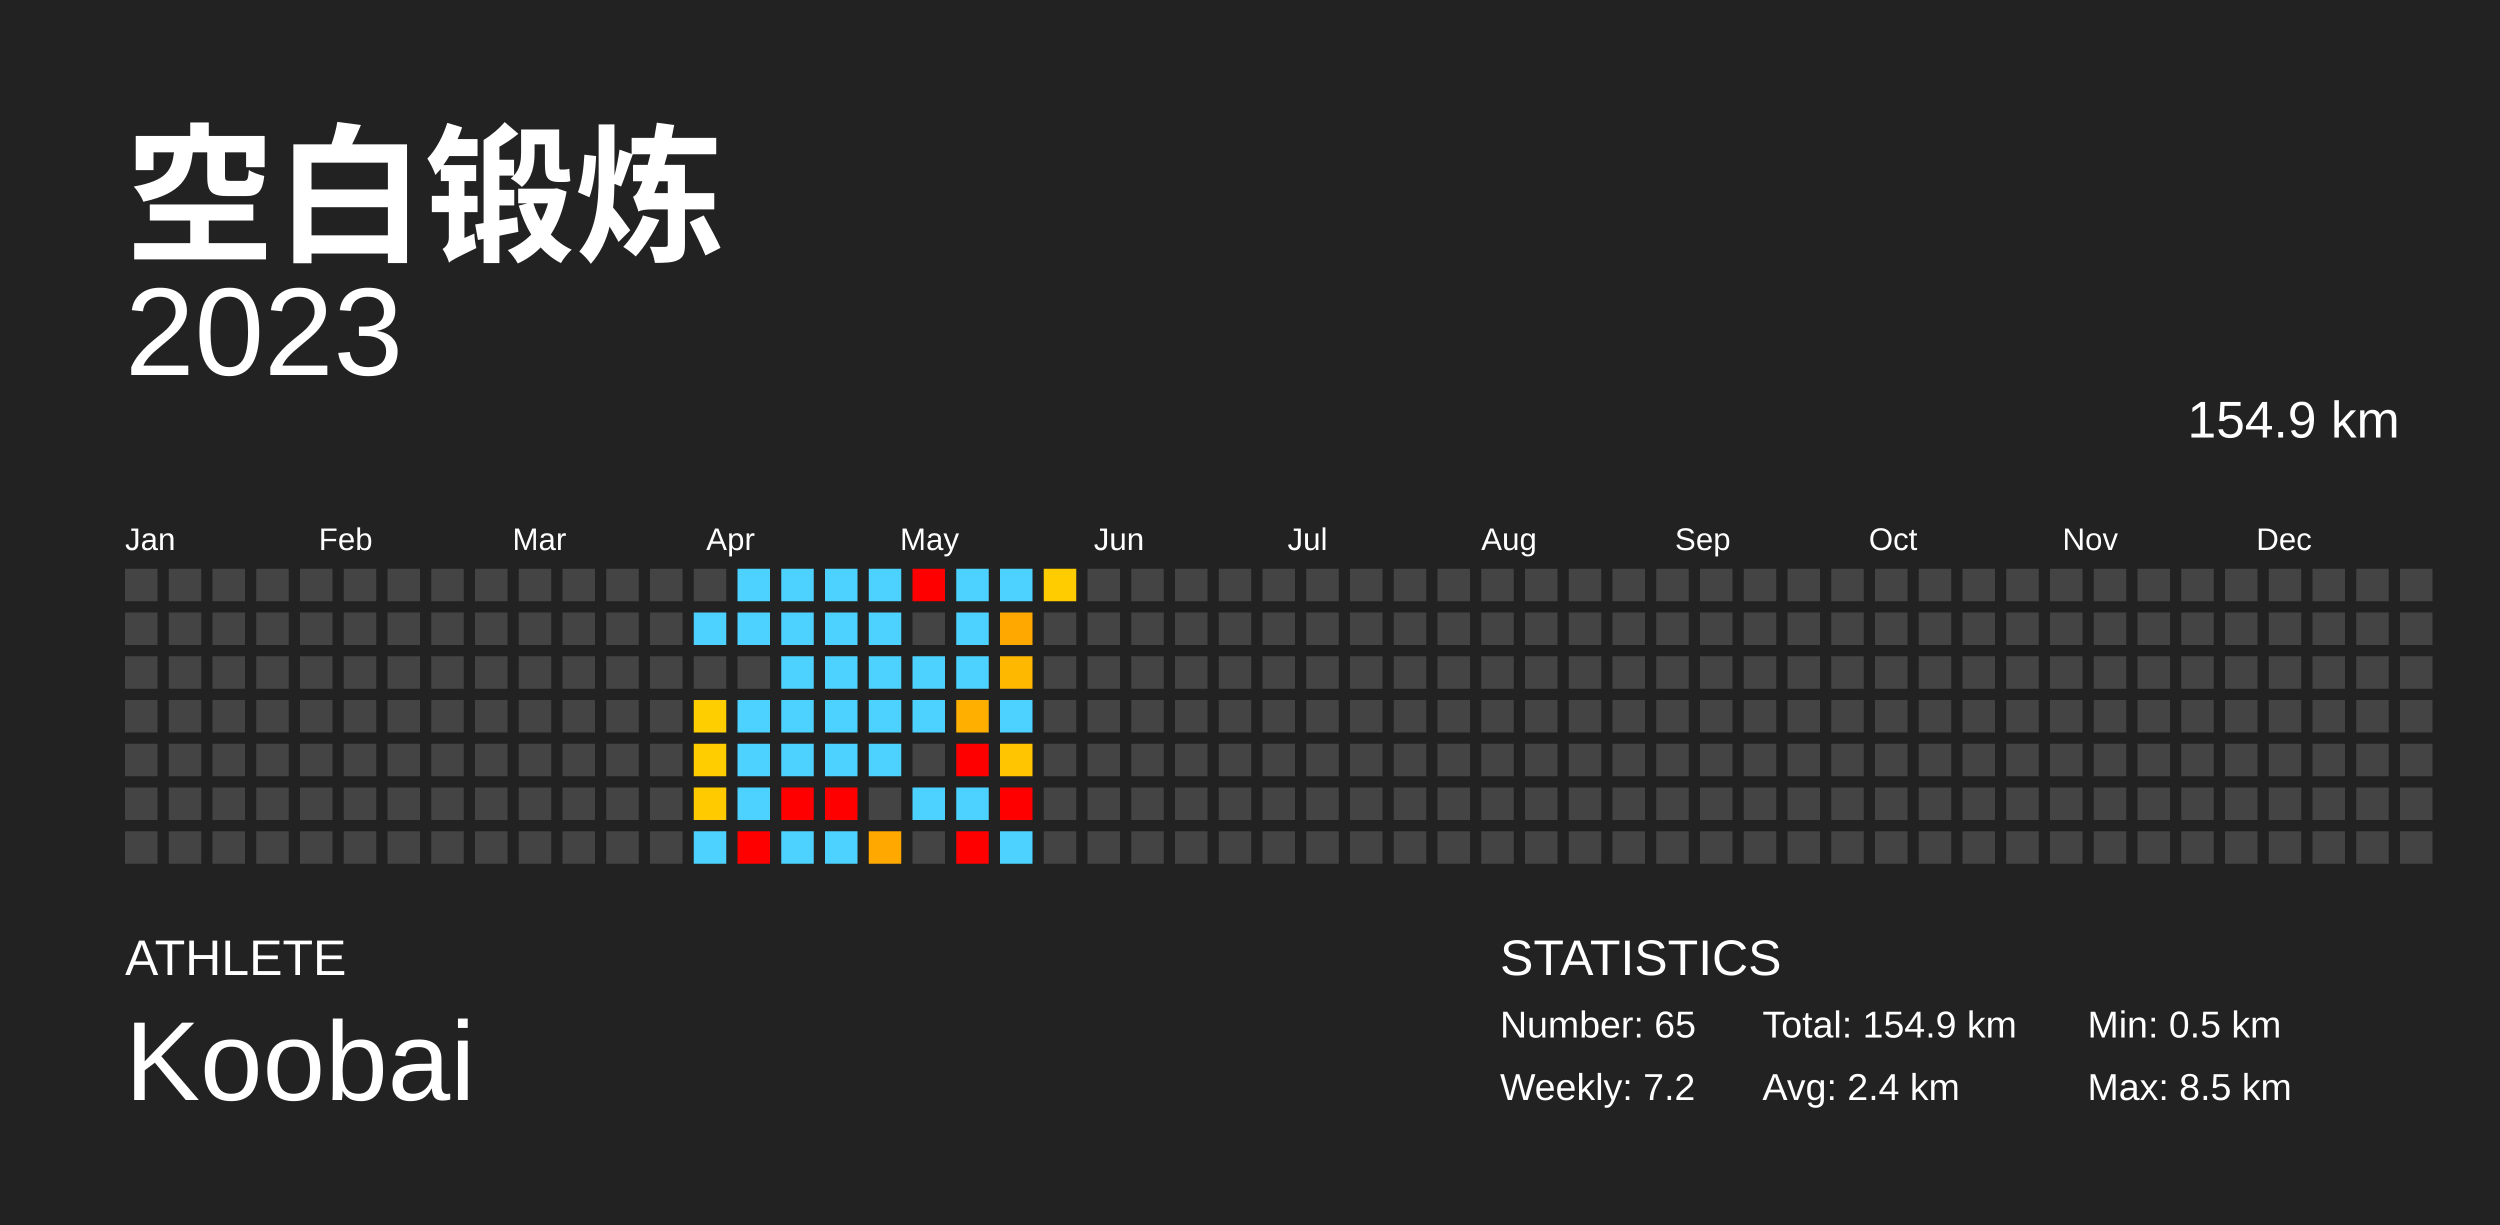
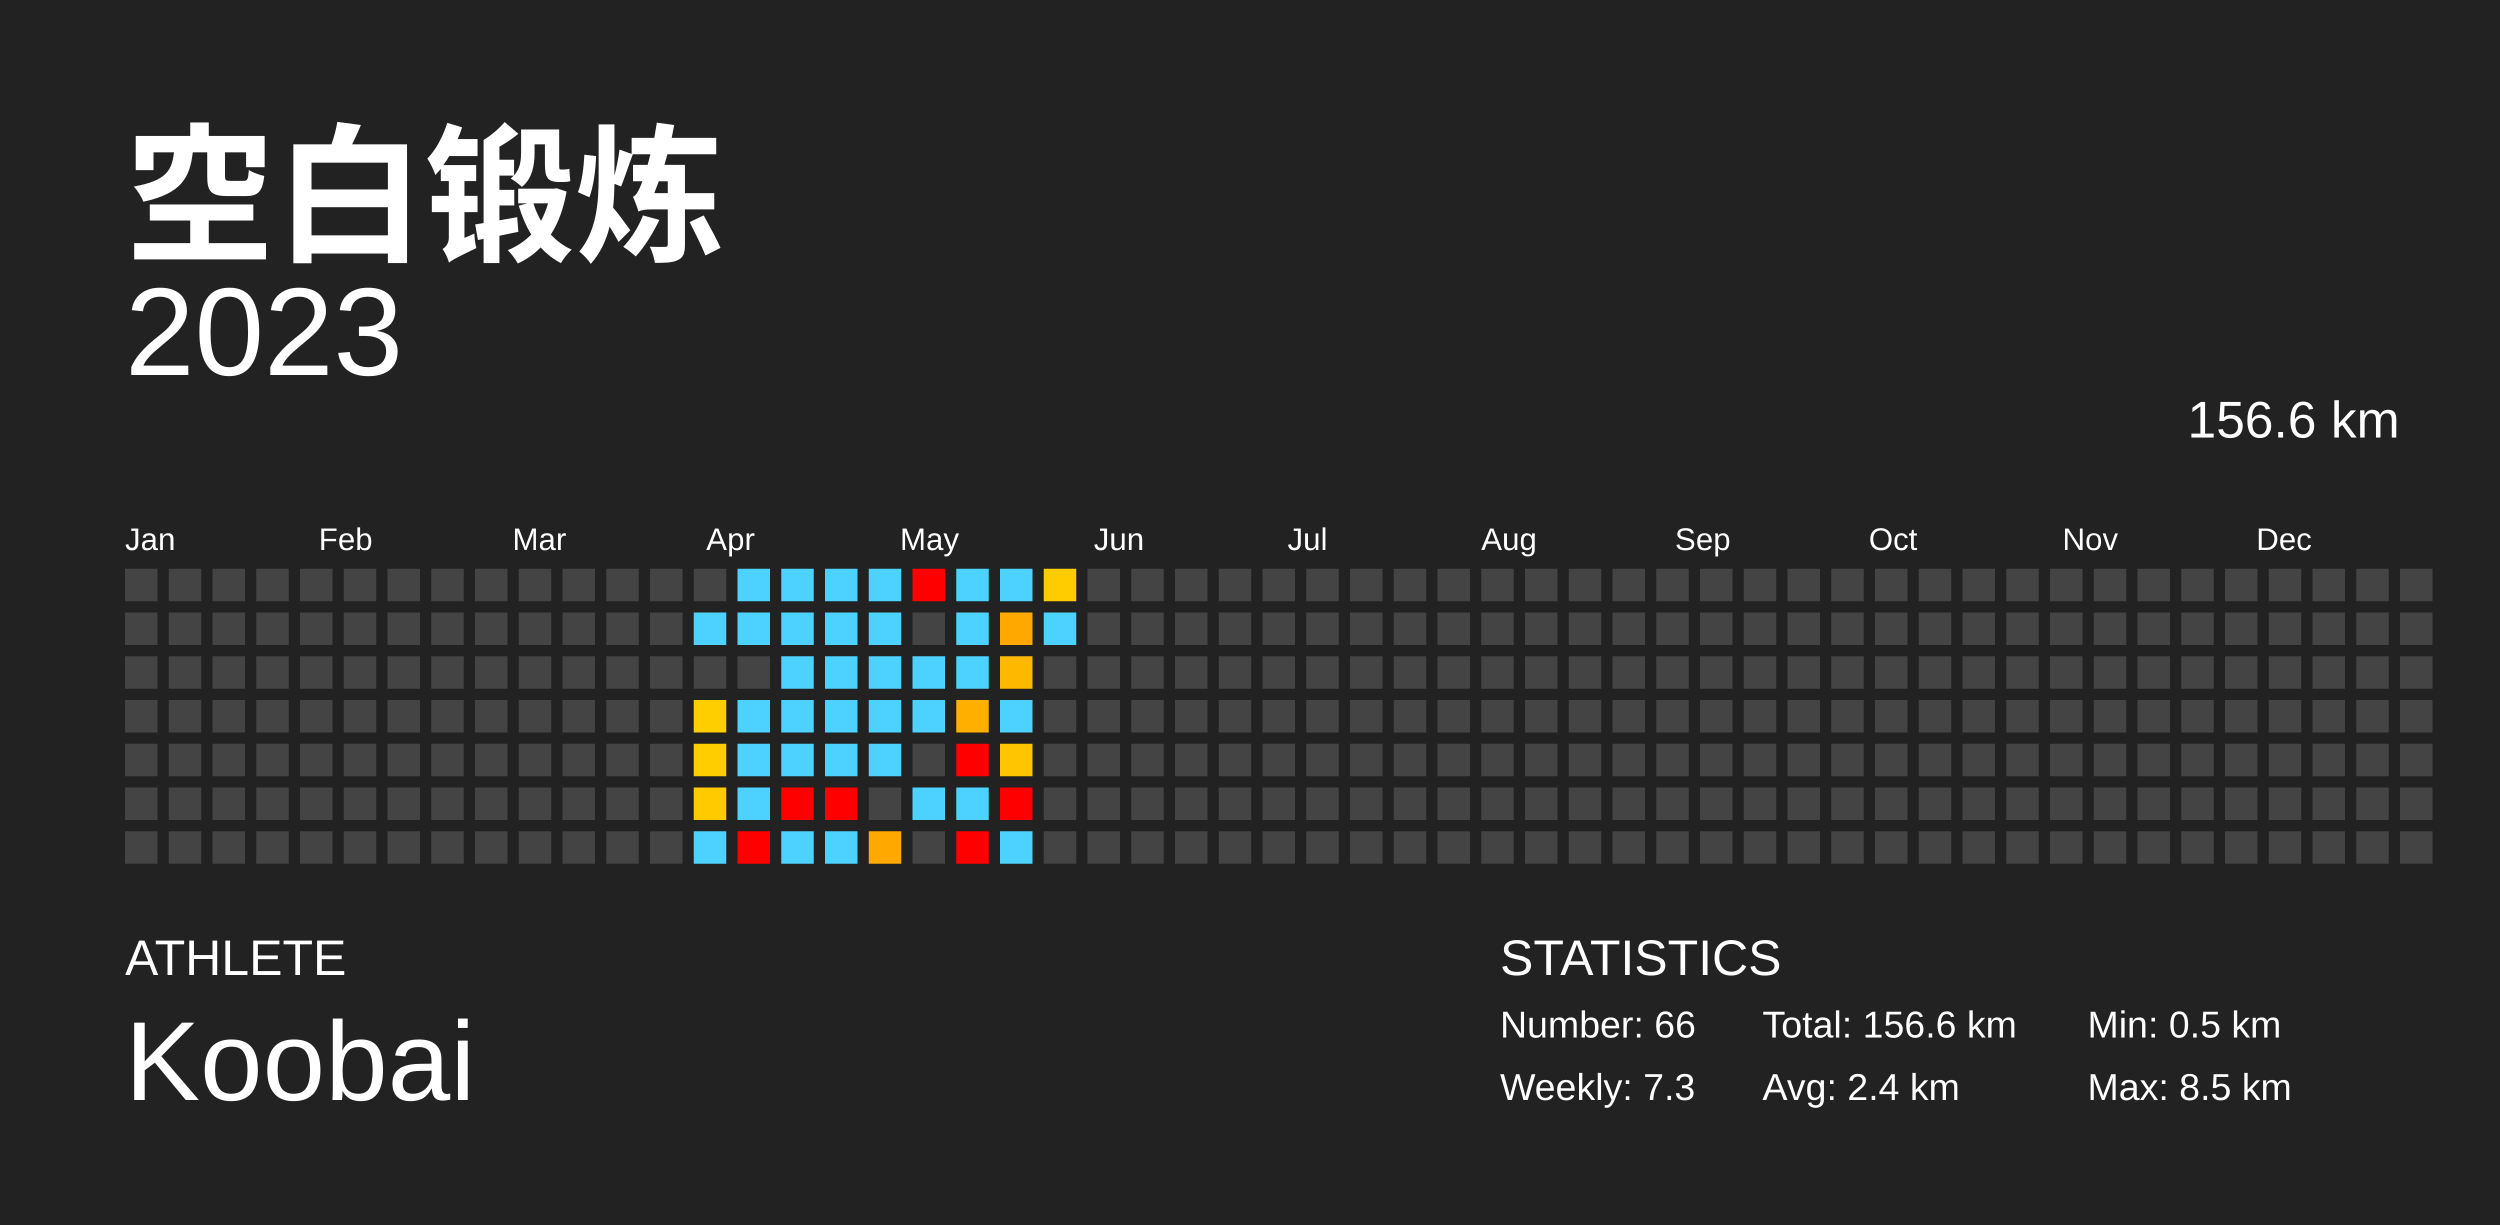
<svg xmlns="http://www.w3.org/2000/svg" baseProfile="full" height="98mm" version="1.1" viewBox="0,0,200,98" width="200mm">
  <defs />
  <rect fill="#222222" height="98" width="200" x="0" y="0" />
  <text fill="#FFFFFF" style="font-size:12px; font-family:Arial; font-weight:bold;" x="10" y="20">空白锻炼</text>
  <text fill="#FFFFFF" style="font-size:4px; font-family:Arial" x="10" y="78">ATHLETE</text>
  <text fill="#FFFFFF" style="font-size:9px; font-family:Arial" x="10" y="88">Koobai</text>
  <text fill="#FFFFFF" style="font-size:4px; font-family:Arial" x="120" y="78">STATISTICS</text>
-   <text fill="#FFFFFF" style="font-size:3px; font-family:Arial" x="120" y="83">Number: 65</text>
-   <text fill="#FFFFFF" style="font-size:3px; font-family:Arial" x="120" y="88">Weekly: 7.2</text>
-   <text fill="#FFFFFF" style="font-size:3px; font-family:Arial" x="141" y="83">Total: 154.9 km</text>
+   <text fill="#FFFFFF" style="font-size:3px; font-family:Arial" x="120" y="83">Number: 66</text>
+   <text fill="#FFFFFF" style="font-size:3px; font-family:Arial" x="120" y="88">Weekly: 7.3</text>
+   <text fill="#FFFFFF" style="font-size:3px; font-family:Arial" x="141" y="83">Total: 156.6 km</text>
  <text fill="#FFFFFF" style="font-size:3px; font-family:Arial" x="141" y="88">Avg: 2.4 km</text>
  <text fill="#FFFFFF" style="font-size:3px; font-family:Arial" x="167" y="83">Min: 0.5 km</text>
  <text fill="#FFFFFF" style="font-size:3px; font-family:Arial" x="167" y="88">Max: 8.5 km</text>
  <text alignment-baseline="hanging" fill="#FFFFFF" style="font-size:10.0px; font-family:Arial;" x="10" y="30">2023</text>
-   <text alignment-baseline="hanging" fill="#FFFFFF" style="font-size:4.125px; font-family:Arial;" x="175" y="35">154.9 km</text>
+   <text alignment-baseline="hanging" fill="#FFFFFF" style="font-size:4.125px; font-family:Arial;" x="175" y="35">156.6 km</text>
  <text fill="#FFFFFF" style="font-size:2.5px; font-family:Arial" x="10.0" y="44">Jan</text>
  <text fill="#FFFFFF" style="font-size:2.5px; font-family:Arial" x="25.5" y="44">Feb</text>
  <text fill="#FFFFFF" style="font-size:2.5px; font-family:Arial" x="41.0" y="44">Mar</text>
  <text fill="#FFFFFF" style="font-size:2.5px; font-family:Arial" x="56.5" y="44">Apr</text>
  <text fill="#FFFFFF" style="font-size:2.5px; font-family:Arial" x="72.0" y="44">May</text>
  <text fill="#FFFFFF" style="font-size:2.5px; font-family:Arial" x="87.5" y="44">Jun</text>
  <text fill="#FFFFFF" style="font-size:2.5px; font-family:Arial" x="103.0" y="44">Jul</text>
  <text fill="#FFFFFF" style="font-size:2.5px; font-family:Arial" x="118.5" y="44">Aug</text>
  <text fill="#FFFFFF" style="font-size:2.5px; font-family:Arial" x="134.0" y="44">Sep</text>
  <text fill="#FFFFFF" style="font-size:2.5px; font-family:Arial" x="149.5" y="44">Oct</text>
  <text fill="#FFFFFF" style="font-size:2.5px; font-family:Arial" x="165.0" y="44">Nov</text>
  <text fill="#FFFFFF" style="font-size:2.5px; font-family:Arial" x="180.5" y="44">Dec</text>
  <rect fill="#444444" height="2.6" width="2.6" x="10.0" y="45.5" />
  <rect fill="#444444" height="2.6" width="2.6" x="10.0" y="49.0" />
  <rect fill="#444444" height="2.6" width="2.6" x="10.0" y="52.5" />
  <rect fill="#444444" height="2.6" width="2.6" x="10.0" y="56.0" />
  <rect fill="#444444" height="2.6" width="2.6" x="10.0" y="59.5" />
  <rect fill="#444444" height="2.6" width="2.6" x="10.0" y="63.0" />
  <rect fill="#444444" height="2.6" width="2.6" x="10.0" y="66.5" />
  <rect fill="#444444" height="2.6" width="2.6" x="13.5" y="45.5" />
  <rect fill="#444444" height="2.6" width="2.6" x="13.5" y="49.0" />
  <rect fill="#444444" height="2.6" width="2.6" x="13.5" y="52.5" />
  <rect fill="#444444" height="2.6" width="2.6" x="13.5" y="56.0" />
  <rect fill="#444444" height="2.6" width="2.6" x="13.5" y="59.5" />
  <rect fill="#444444" height="2.6" width="2.6" x="13.5" y="63.0" />
  <rect fill="#444444" height="2.6" width="2.6" x="13.5" y="66.5" />
  <rect fill="#444444" height="2.6" width="2.6" x="17.0" y="45.5" />
  <rect fill="#444444" height="2.6" width="2.6" x="17.0" y="49.0" />
  <rect fill="#444444" height="2.6" width="2.6" x="17.0" y="52.5" />
  <rect fill="#444444" height="2.6" width="2.6" x="17.0" y="56.0" />
  <rect fill="#444444" height="2.6" width="2.6" x="17.0" y="59.5" />
  <rect fill="#444444" height="2.6" width="2.6" x="17.0" y="63.0" />
  <rect fill="#444444" height="2.6" width="2.6" x="17.0" y="66.5" />
  <rect fill="#444444" height="2.6" width="2.6" x="20.5" y="45.5" />
  <rect fill="#444444" height="2.6" width="2.6" x="20.5" y="49.0" />
  <rect fill="#444444" height="2.6" width="2.6" x="20.5" y="52.5" />
  <rect fill="#444444" height="2.6" width="2.6" x="20.5" y="56.0" />
  <rect fill="#444444" height="2.6" width="2.6" x="20.5" y="59.5" />
  <rect fill="#444444" height="2.6" width="2.6" x="20.5" y="63.0" />
  <rect fill="#444444" height="2.6" width="2.6" x="20.5" y="66.5" />
  <rect fill="#444444" height="2.6" width="2.6" x="24.0" y="45.5" />
  <rect fill="#444444" height="2.6" width="2.6" x="24.0" y="49.0" />
  <rect fill="#444444" height="2.6" width="2.6" x="24.0" y="52.5" />
  <rect fill="#444444" height="2.6" width="2.6" x="24.0" y="56.0" />
  <rect fill="#444444" height="2.6" width="2.6" x="24.0" y="59.5" />
  <rect fill="#444444" height="2.6" width="2.6" x="24.0" y="63.0" />
  <rect fill="#444444" height="2.6" width="2.6" x="24.0" y="66.5" />
  <rect fill="#444444" height="2.6" width="2.6" x="27.5" y="45.5" />
  <rect fill="#444444" height="2.6" width="2.6" x="27.5" y="49.0" />
  <rect fill="#444444" height="2.6" width="2.6" x="27.5" y="52.5" />
  <rect fill="#444444" height="2.6" width="2.6" x="27.5" y="56.0" />
  <rect fill="#444444" height="2.6" width="2.6" x="27.5" y="59.5" />
  <rect fill="#444444" height="2.6" width="2.6" x="27.5" y="63.0" />
  <rect fill="#444444" height="2.6" width="2.6" x="27.5" y="66.5" />
  <rect fill="#444444" height="2.6" width="2.6" x="31.0" y="45.5" />
  <rect fill="#444444" height="2.6" width="2.6" x="31.0" y="49.0" />
  <rect fill="#444444" height="2.6" width="2.6" x="31.0" y="52.5" />
  <rect fill="#444444" height="2.6" width="2.6" x="31.0" y="56.0" />
  <rect fill="#444444" height="2.6" width="2.6" x="31.0" y="59.5" />
  <rect fill="#444444" height="2.6" width="2.6" x="31.0" y="63.0" />
  <rect fill="#444444" height="2.6" width="2.6" x="31.0" y="66.5" />
  <rect fill="#444444" height="2.6" width="2.6" x="34.5" y="45.5" />
  <rect fill="#444444" height="2.6" width="2.6" x="34.5" y="49.0" />
  <rect fill="#444444" height="2.6" width="2.6" x="34.5" y="52.5" />
  <rect fill="#444444" height="2.6" width="2.6" x="34.5" y="56.0" />
  <rect fill="#444444" height="2.6" width="2.6" x="34.5" y="59.5" />
  <rect fill="#444444" height="2.6" width="2.6" x="34.5" y="63.0" />
  <rect fill="#444444" height="2.6" width="2.6" x="34.5" y="66.5" />
  <rect fill="#444444" height="2.6" width="2.6" x="38.0" y="45.5" />
  <rect fill="#444444" height="2.6" width="2.6" x="38.0" y="49.0" />
  <rect fill="#444444" height="2.6" width="2.6" x="38.0" y="52.5" />
  <rect fill="#444444" height="2.6" width="2.6" x="38.0" y="56.0" />
  <rect fill="#444444" height="2.6" width="2.6" x="38.0" y="59.5" />
  <rect fill="#444444" height="2.6" width="2.6" x="38.0" y="63.0" />
  <rect fill="#444444" height="2.6" width="2.6" x="38.0" y="66.5" />
  <rect fill="#444444" height="2.6" width="2.6" x="41.5" y="45.5" />
  <rect fill="#444444" height="2.6" width="2.6" x="41.5" y="49.0" />
  <rect fill="#444444" height="2.6" width="2.6" x="41.5" y="52.5" />
  <rect fill="#444444" height="2.6" width="2.6" x="41.5" y="56.0" />
  <rect fill="#444444" height="2.6" width="2.6" x="41.5" y="59.5" />
  <rect fill="#444444" height="2.6" width="2.6" x="41.5" y="63.0" />
  <rect fill="#444444" height="2.6" width="2.6" x="41.5" y="66.5" />
  <rect fill="#444444" height="2.6" width="2.6" x="45.0" y="45.5" />
  <rect fill="#444444" height="2.6" width="2.6" x="45.0" y="49.0" />
  <rect fill="#444444" height="2.6" width="2.6" x="45.0" y="52.5" />
  <rect fill="#444444" height="2.6" width="2.6" x="45.0" y="56.0" />
  <rect fill="#444444" height="2.6" width="2.6" x="45.0" y="59.5" />
  <rect fill="#444444" height="2.6" width="2.6" x="45.0" y="63.0" />
  <rect fill="#444444" height="2.6" width="2.6" x="45.0" y="66.5" />
  <rect fill="#444444" height="2.6" width="2.6" x="48.5" y="45.5" />
  <rect fill="#444444" height="2.6" width="2.6" x="48.5" y="49.0" />
  <rect fill="#444444" height="2.6" width="2.6" x="48.5" y="52.5" />
  <rect fill="#444444" height="2.6" width="2.6" x="48.5" y="56.0" />
  <rect fill="#444444" height="2.6" width="2.6" x="48.5" y="59.5" />
  <rect fill="#444444" height="2.6" width="2.6" x="48.5" y="63.0" />
  <rect fill="#444444" height="2.6" width="2.6" x="48.5" y="66.5" />
  <rect fill="#444444" height="2.6" width="2.6" x="52.0" y="45.5" />
  <rect fill="#444444" height="2.6" width="2.6" x="52.0" y="49.0" />
  <rect fill="#444444" height="2.6" width="2.6" x="52.0" y="52.5" />
  <rect fill="#444444" height="2.6" width="2.6" x="52.0" y="56.0" />
  <rect fill="#444444" height="2.6" width="2.6" x="52.0" y="59.5" />
  <rect fill="#444444" height="2.6" width="2.6" x="52.0" y="63.0" />
  <rect fill="#444444" height="2.6" width="2.6" x="52.0" y="66.5" />
  <rect fill="#444444" height="2.6" width="2.6" x="55.5" y="45.5" />
  <rect fill="#4dd2ff" height="2.6" width="2.6" x="55.5" y="49.0" />
  <rect fill="#444444" height="2.6" width="2.6" x="55.5" y="52.5" />
  <rect fill="#ffce00" height="2.6" width="2.6" x="55.5" y="56.0" />
  <rect fill="#ffcd00" height="2.6" width="2.6" x="55.5" y="59.5" />
  <rect fill="#ffcb00" height="2.6" width="2.6" x="55.5" y="63.0" />
  <rect fill="#4dd2ff" height="2.6" width="2.6" x="55.5" y="66.5" />
  <rect fill="#4dd2ff" height="2.6" width="2.6" x="59.0" y="45.5" />
  <rect fill="#4dd2ff" height="2.6" width="2.6" x="59.0" y="49.0" />
  <rect fill="#444444" height="2.6" width="2.6" x="59.0" y="52.5" />
  <rect fill="#4dd2ff" height="2.6" width="2.6" x="59.0" y="56.0" />
  <rect fill="#4dd2ff" height="2.6" width="2.6" x="59.0" y="59.5" />
  <rect fill="#4dd2ff" height="2.6" width="2.6" x="59.0" y="63.0" />
  <rect fill="red" height="2.6" width="2.6" x="59.0" y="66.5" />
  <rect fill="#4dd2ff" height="2.6" width="2.6" x="62.5" y="45.5" />
  <rect fill="#4dd2ff" height="2.6" width="2.6" x="62.5" y="49.0" />
  <rect fill="#4dd2ff" height="2.6" width="2.6" x="62.5" y="52.5" />
  <rect fill="#4dd2ff" height="2.6" width="2.6" x="62.5" y="56.0" />
  <rect fill="#4dd2ff" height="2.6" width="2.6" x="62.5" y="59.5" />
  <rect fill="red" height="2.6" width="2.6" x="62.5" y="63.0" />
  <rect fill="#4dd2ff" height="2.6" width="2.6" x="62.5" y="66.5" />
  <rect fill="#4dd2ff" height="2.6" width="2.6" x="66.0" y="45.5" />
  <rect fill="#4dd2ff" height="2.6" width="2.6" x="66.0" y="49.0" />
  <rect fill="#4dd2ff" height="2.6" width="2.6" x="66.0" y="52.5" />
  <rect fill="#4dd2ff" height="2.6" width="2.6" x="66.0" y="56.0" />
  <rect fill="#4dd2ff" height="2.6" width="2.6" x="66.0" y="59.5" />
  <rect fill="red" height="2.6" width="2.6" x="66.0" y="63.0" />
  <rect fill="#4dd2ff" height="2.6" width="2.6" x="66.0" y="66.5" />
  <rect fill="#4dd2ff" height="2.6" width="2.6" x="69.5" y="45.5" />
  <rect fill="#4dd2ff" height="2.6" width="2.6" x="69.5" y="49.0" />
  <rect fill="#4dd2ff" height="2.6" width="2.6" x="69.5" y="52.5" />
  <rect fill="#4dd2ff" height="2.6" width="2.6" x="69.5" y="56.0" />
  <rect fill="#4dd2ff" height="2.6" width="2.6" x="69.5" y="59.5" />
  <rect fill="#444444" height="2.6" width="2.6" x="69.5" y="63.0" />
  <rect fill="#ffa800" height="2.6" width="2.6" x="69.5" y="66.5" />
  <rect fill="red" height="2.6" width="2.6" x="73.0" y="45.5" />
  <rect fill="#444444" height="2.6" width="2.6" x="73.0" y="49.0" />
  <rect fill="#4dd2ff" height="2.6" width="2.6" x="73.0" y="52.5" />
  <rect fill="#4dd2ff" height="2.6" width="2.6" x="73.0" y="56.0" />
  <rect fill="#444444" height="2.6" width="2.6" x="73.0" y="59.5" />
  <rect fill="#4dd2ff" height="2.6" width="2.6" x="73.0" y="63.0" />
  <rect fill="#444444" height="2.6" width="2.6" x="73.0" y="66.5" />
  <rect fill="#4dd2ff" height="2.6" width="2.6" x="76.5" y="45.5" />
  <rect fill="#4dd2ff" height="2.6" width="2.6" x="76.5" y="49.0" />
  <rect fill="#4dd2ff" height="2.6" width="2.6" x="76.5" y="52.5" />
  <rect fill="#ffaf00" height="2.6" width="2.6" x="76.5" y="56.0" />
  <rect fill="red" height="2.6" width="2.6" x="76.5" y="59.5" />
  <rect fill="#4dd2ff" height="2.6" width="2.6" x="76.5" y="63.0" />
  <rect fill="red" height="2.6" width="2.6" x="76.5" y="66.5" />
  <rect fill="#4dd2ff" height="2.6" width="2.6" x="80.0" y="45.5" />
  <rect fill="#ffa900" height="2.6" width="2.6" x="80.0" y="49.0" />
  <rect fill="#ffb800" height="2.6" width="2.6" x="80.0" y="52.5" />
  <rect fill="#4dd2ff" height="2.6" width="2.6" x="80.0" y="56.0" />
  <rect fill="#ffc500" height="2.6" width="2.6" x="80.0" y="59.5" />
  <rect fill="red" height="2.6" width="2.6" x="80.0" y="63.0" />
  <rect fill="#4dd2ff" height="2.6" width="2.6" x="80.0" y="66.5" />
  <rect fill="#ffcc00" height="2.6" width="2.6" x="83.5" y="45.5" />
-   <rect fill="#444444" height="2.6" width="2.6" x="83.5" y="49.0" />
+   <rect fill="#4dd2ff" height="2.6" width="2.6" x="83.5" y="49.0" />
  <rect fill="#444444" height="2.6" width="2.6" x="83.5" y="52.5" />
  <rect fill="#444444" height="2.6" width="2.6" x="83.5" y="56.0" />
  <rect fill="#444444" height="2.6" width="2.6" x="83.5" y="59.5" />
  <rect fill="#444444" height="2.6" width="2.6" x="83.5" y="63.0" />
  <rect fill="#444444" height="2.6" width="2.6" x="83.5" y="66.5" />
  <rect fill="#444444" height="2.6" width="2.6" x="87.0" y="45.5" />
  <rect fill="#444444" height="2.6" width="2.6" x="87.0" y="49.0" />
  <rect fill="#444444" height="2.6" width="2.6" x="87.0" y="52.5" />
  <rect fill="#444444" height="2.6" width="2.6" x="87.0" y="56.0" />
  <rect fill="#444444" height="2.6" width="2.6" x="87.0" y="59.5" />
  <rect fill="#444444" height="2.6" width="2.6" x="87.0" y="63.0" />
  <rect fill="#444444" height="2.6" width="2.6" x="87.0" y="66.5" />
  <rect fill="#444444" height="2.6" width="2.6" x="90.5" y="45.5" />
  <rect fill="#444444" height="2.6" width="2.6" x="90.5" y="49.0" />
  <rect fill="#444444" height="2.6" width="2.6" x="90.5" y="52.5" />
  <rect fill="#444444" height="2.6" width="2.6" x="90.5" y="56.0" />
  <rect fill="#444444" height="2.6" width="2.6" x="90.5" y="59.5" />
  <rect fill="#444444" height="2.6" width="2.6" x="90.5" y="63.0" />
  <rect fill="#444444" height="2.6" width="2.6" x="90.5" y="66.5" />
  <rect fill="#444444" height="2.6" width="2.6" x="94.0" y="45.5" />
  <rect fill="#444444" height="2.6" width="2.6" x="94.0" y="49.0" />
  <rect fill="#444444" height="2.6" width="2.6" x="94.0" y="52.5" />
  <rect fill="#444444" height="2.6" width="2.6" x="94.0" y="56.0" />
  <rect fill="#444444" height="2.6" width="2.6" x="94.0" y="59.5" />
  <rect fill="#444444" height="2.6" width="2.6" x="94.0" y="63.0" />
  <rect fill="#444444" height="2.6" width="2.6" x="94.0" y="66.5" />
  <rect fill="#444444" height="2.6" width="2.6" x="97.5" y="45.5" />
  <rect fill="#444444" height="2.6" width="2.6" x="97.5" y="49.0" />
  <rect fill="#444444" height="2.6" width="2.6" x="97.5" y="52.5" />
  <rect fill="#444444" height="2.6" width="2.6" x="97.5" y="56.0" />
  <rect fill="#444444" height="2.6" width="2.6" x="97.5" y="59.5" />
  <rect fill="#444444" height="2.6" width="2.6" x="97.5" y="63.0" />
  <rect fill="#444444" height="2.6" width="2.6" x="97.5" y="66.5" />
  <rect fill="#444444" height="2.6" width="2.6" x="101.0" y="45.5" />
  <rect fill="#444444" height="2.6" width="2.6" x="101.0" y="49.0" />
  <rect fill="#444444" height="2.6" width="2.6" x="101.0" y="52.5" />
  <rect fill="#444444" height="2.6" width="2.6" x="101.0" y="56.0" />
  <rect fill="#444444" height="2.6" width="2.6" x="101.0" y="59.5" />
  <rect fill="#444444" height="2.6" width="2.6" x="101.0" y="63.0" />
  <rect fill="#444444" height="2.6" width="2.6" x="101.0" y="66.5" />
  <rect fill="#444444" height="2.6" width="2.6" x="104.5" y="45.5" />
  <rect fill="#444444" height="2.6" width="2.6" x="104.5" y="49.0" />
  <rect fill="#444444" height="2.6" width="2.6" x="104.5" y="52.5" />
  <rect fill="#444444" height="2.6" width="2.6" x="104.5" y="56.0" />
  <rect fill="#444444" height="2.6" width="2.6" x="104.5" y="59.5" />
  <rect fill="#444444" height="2.6" width="2.6" x="104.5" y="63.0" />
  <rect fill="#444444" height="2.6" width="2.6" x="104.5" y="66.5" />
  <rect fill="#444444" height="2.6" width="2.6" x="108.0" y="45.5" />
  <rect fill="#444444" height="2.6" width="2.6" x="108.0" y="49.0" />
  <rect fill="#444444" height="2.6" width="2.6" x="108.0" y="52.5" />
  <rect fill="#444444" height="2.6" width="2.6" x="108.0" y="56.0" />
  <rect fill="#444444" height="2.6" width="2.6" x="108.0" y="59.5" />
  <rect fill="#444444" height="2.6" width="2.6" x="108.0" y="63.0" />
  <rect fill="#444444" height="2.6" width="2.6" x="108.0" y="66.5" />
  <rect fill="#444444" height="2.6" width="2.6" x="111.5" y="45.5" />
  <rect fill="#444444" height="2.6" width="2.6" x="111.5" y="49.0" />
  <rect fill="#444444" height="2.6" width="2.6" x="111.5" y="52.5" />
  <rect fill="#444444" height="2.6" width="2.6" x="111.5" y="56.0" />
  <rect fill="#444444" height="2.6" width="2.6" x="111.5" y="59.5" />
  <rect fill="#444444" height="2.6" width="2.6" x="111.5" y="63.0" />
  <rect fill="#444444" height="2.6" width="2.6" x="111.5" y="66.5" />
  <rect fill="#444444" height="2.6" width="2.6" x="115.0" y="45.5" />
  <rect fill="#444444" height="2.6" width="2.6" x="115.0" y="49.0" />
  <rect fill="#444444" height="2.6" width="2.6" x="115.0" y="52.5" />
  <rect fill="#444444" height="2.6" width="2.6" x="115.0" y="56.0" />
  <rect fill="#444444" height="2.6" width="2.6" x="115.0" y="59.5" />
  <rect fill="#444444" height="2.6" width="2.6" x="115.0" y="63.0" />
  <rect fill="#444444" height="2.6" width="2.6" x="115.0" y="66.5" />
  <rect fill="#444444" height="2.6" width="2.6" x="118.5" y="45.5" />
  <rect fill="#444444" height="2.6" width="2.6" x="118.5" y="49.0" />
  <rect fill="#444444" height="2.6" width="2.6" x="118.5" y="52.5" />
  <rect fill="#444444" height="2.6" width="2.6" x="118.5" y="56.0" />
  <rect fill="#444444" height="2.6" width="2.6" x="118.5" y="59.5" />
  <rect fill="#444444" height="2.6" width="2.6" x="118.5" y="63.0" />
  <rect fill="#444444" height="2.6" width="2.6" x="118.5" y="66.5" />
  <rect fill="#444444" height="2.6" width="2.6" x="122.0" y="45.5" />
  <rect fill="#444444" height="2.6" width="2.6" x="122.0" y="49.0" />
  <rect fill="#444444" height="2.6" width="2.6" x="122.0" y="52.5" />
  <rect fill="#444444" height="2.6" width="2.6" x="122.0" y="56.0" />
  <rect fill="#444444" height="2.6" width="2.6" x="122.0" y="59.5" />
  <rect fill="#444444" height="2.6" width="2.6" x="122.0" y="63.0" />
  <rect fill="#444444" height="2.6" width="2.6" x="122.0" y="66.5" />
  <rect fill="#444444" height="2.6" width="2.6" x="125.5" y="45.5" />
  <rect fill="#444444" height="2.6" width="2.6" x="125.5" y="49.0" />
  <rect fill="#444444" height="2.6" width="2.6" x="125.5" y="52.5" />
  <rect fill="#444444" height="2.6" width="2.6" x="125.5" y="56.0" />
  <rect fill="#444444" height="2.6" width="2.6" x="125.5" y="59.5" />
  <rect fill="#444444" height="2.6" width="2.6" x="125.5" y="63.0" />
  <rect fill="#444444" height="2.6" width="2.6" x="125.5" y="66.5" />
  <rect fill="#444444" height="2.6" width="2.6" x="129.0" y="45.5" />
  <rect fill="#444444" height="2.6" width="2.6" x="129.0" y="49.0" />
  <rect fill="#444444" height="2.6" width="2.6" x="129.0" y="52.5" />
  <rect fill="#444444" height="2.6" width="2.6" x="129.0" y="56.0" />
  <rect fill="#444444" height="2.6" width="2.6" x="129.0" y="59.5" />
  <rect fill="#444444" height="2.6" width="2.6" x="129.0" y="63.0" />
  <rect fill="#444444" height="2.6" width="2.6" x="129.0" y="66.5" />
  <rect fill="#444444" height="2.6" width="2.6" x="132.5" y="45.5" />
  <rect fill="#444444" height="2.6" width="2.6" x="132.5" y="49.0" />
  <rect fill="#444444" height="2.6" width="2.6" x="132.5" y="52.5" />
  <rect fill="#444444" height="2.6" width="2.6" x="132.5" y="56.0" />
  <rect fill="#444444" height="2.6" width="2.6" x="132.5" y="59.5" />
  <rect fill="#444444" height="2.6" width="2.6" x="132.5" y="63.0" />
  <rect fill="#444444" height="2.6" width="2.6" x="132.5" y="66.5" />
  <rect fill="#444444" height="2.6" width="2.6" x="136.0" y="45.5" />
  <rect fill="#444444" height="2.6" width="2.6" x="136.0" y="49.0" />
  <rect fill="#444444" height="2.6" width="2.6" x="136.0" y="52.5" />
  <rect fill="#444444" height="2.6" width="2.6" x="136.0" y="56.0" />
  <rect fill="#444444" height="2.6" width="2.6" x="136.0" y="59.5" />
  <rect fill="#444444" height="2.6" width="2.6" x="136.0" y="63.0" />
  <rect fill="#444444" height="2.6" width="2.6" x="136.0" y="66.5" />
  <rect fill="#444444" height="2.6" width="2.6" x="139.5" y="45.5" />
  <rect fill="#444444" height="2.6" width="2.6" x="139.5" y="49.0" />
  <rect fill="#444444" height="2.6" width="2.6" x="139.5" y="52.5" />
  <rect fill="#444444" height="2.6" width="2.6" x="139.5" y="56.0" />
  <rect fill="#444444" height="2.6" width="2.6" x="139.5" y="59.5" />
  <rect fill="#444444" height="2.6" width="2.6" x="139.5" y="63.0" />
  <rect fill="#444444" height="2.6" width="2.6" x="139.5" y="66.5" />
  <rect fill="#444444" height="2.6" width="2.6" x="143.0" y="45.5" />
  <rect fill="#444444" height="2.6" width="2.6" x="143.0" y="49.0" />
  <rect fill="#444444" height="2.6" width="2.6" x="143.0" y="52.5" />
  <rect fill="#444444" height="2.6" width="2.6" x="143.0" y="56.0" />
  <rect fill="#444444" height="2.6" width="2.6" x="143.0" y="59.5" />
  <rect fill="#444444" height="2.6" width="2.6" x="143.0" y="63.0" />
  <rect fill="#444444" height="2.6" width="2.6" x="143.0" y="66.5" />
  <rect fill="#444444" height="2.6" width="2.6" x="146.5" y="45.5" />
  <rect fill="#444444" height="2.6" width="2.6" x="146.5" y="49.0" />
  <rect fill="#444444" height="2.6" width="2.6" x="146.5" y="52.5" />
  <rect fill="#444444" height="2.6" width="2.6" x="146.5" y="56.0" />
  <rect fill="#444444" height="2.6" width="2.6" x="146.5" y="59.5" />
  <rect fill="#444444" height="2.6" width="2.6" x="146.5" y="63.0" />
  <rect fill="#444444" height="2.6" width="2.6" x="146.5" y="66.5" />
  <rect fill="#444444" height="2.6" width="2.6" x="150.0" y="45.5" />
  <rect fill="#444444" height="2.6" width="2.6" x="150.0" y="49.0" />
  <rect fill="#444444" height="2.6" width="2.6" x="150.0" y="52.5" />
  <rect fill="#444444" height="2.6" width="2.6" x="150.0" y="56.0" />
  <rect fill="#444444" height="2.6" width="2.6" x="150.0" y="59.5" />
  <rect fill="#444444" height="2.6" width="2.6" x="150.0" y="63.0" />
  <rect fill="#444444" height="2.6" width="2.6" x="150.0" y="66.5" />
  <rect fill="#444444" height="2.6" width="2.6" x="153.5" y="45.5" />
  <rect fill="#444444" height="2.6" width="2.6" x="153.5" y="49.0" />
  <rect fill="#444444" height="2.6" width="2.6" x="153.5" y="52.5" />
  <rect fill="#444444" height="2.6" width="2.6" x="153.5" y="56.0" />
  <rect fill="#444444" height="2.6" width="2.6" x="153.5" y="59.5" />
  <rect fill="#444444" height="2.6" width="2.6" x="153.5" y="63.0" />
  <rect fill="#444444" height="2.6" width="2.6" x="153.5" y="66.5" />
  <rect fill="#444444" height="2.6" width="2.6" x="157.0" y="45.5" />
  <rect fill="#444444" height="2.6" width="2.6" x="157.0" y="49.0" />
  <rect fill="#444444" height="2.6" width="2.6" x="157.0" y="52.5" />
  <rect fill="#444444" height="2.6" width="2.6" x="157.0" y="56.0" />
  <rect fill="#444444" height="2.6" width="2.6" x="157.0" y="59.5" />
  <rect fill="#444444" height="2.6" width="2.6" x="157.0" y="63.0" />
  <rect fill="#444444" height="2.6" width="2.6" x="157.0" y="66.5" />
  <rect fill="#444444" height="2.6" width="2.6" x="160.5" y="45.5" />
  <rect fill="#444444" height="2.6" width="2.6" x="160.5" y="49.0" />
  <rect fill="#444444" height="2.6" width="2.6" x="160.5" y="52.5" />
  <rect fill="#444444" height="2.6" width="2.6" x="160.5" y="56.0" />
  <rect fill="#444444" height="2.6" width="2.6" x="160.5" y="59.5" />
  <rect fill="#444444" height="2.6" width="2.6" x="160.5" y="63.0" />
  <rect fill="#444444" height="2.6" width="2.6" x="160.5" y="66.5" />
  <rect fill="#444444" height="2.6" width="2.6" x="164.0" y="45.5" />
  <rect fill="#444444" height="2.6" width="2.6" x="164.0" y="49.0" />
  <rect fill="#444444" height="2.6" width="2.6" x="164.0" y="52.5" />
  <rect fill="#444444" height="2.6" width="2.6" x="164.0" y="56.0" />
  <rect fill="#444444" height="2.6" width="2.6" x="164.0" y="59.5" />
  <rect fill="#444444" height="2.6" width="2.6" x="164.0" y="63.0" />
  <rect fill="#444444" height="2.6" width="2.6" x="164.0" y="66.5" />
  <rect fill="#444444" height="2.6" width="2.6" x="167.5" y="45.5" />
  <rect fill="#444444" height="2.6" width="2.6" x="167.5" y="49.0" />
  <rect fill="#444444" height="2.6" width="2.6" x="167.5" y="52.5" />
  <rect fill="#444444" height="2.6" width="2.6" x="167.5" y="56.0" />
  <rect fill="#444444" height="2.6" width="2.6" x="167.5" y="59.5" />
  <rect fill="#444444" height="2.6" width="2.6" x="167.5" y="63.0" />
  <rect fill="#444444" height="2.6" width="2.6" x="167.5" y="66.5" />
  <rect fill="#444444" height="2.6" width="2.6" x="171.0" y="45.5" />
  <rect fill="#444444" height="2.6" width="2.6" x="171.0" y="49.0" />
  <rect fill="#444444" height="2.6" width="2.6" x="171.0" y="52.5" />
  <rect fill="#444444" height="2.6" width="2.6" x="171.0" y="56.0" />
  <rect fill="#444444" height="2.6" width="2.6" x="171.0" y="59.5" />
  <rect fill="#444444" height="2.6" width="2.6" x="171.0" y="63.0" />
  <rect fill="#444444" height="2.6" width="2.6" x="171.0" y="66.5" />
  <rect fill="#444444" height="2.6" width="2.6" x="174.5" y="45.5" />
  <rect fill="#444444" height="2.6" width="2.6" x="174.5" y="49.0" />
  <rect fill="#444444" height="2.6" width="2.6" x="174.5" y="52.5" />
  <rect fill="#444444" height="2.6" width="2.6" x="174.5" y="56.0" />
  <rect fill="#444444" height="2.6" width="2.6" x="174.5" y="59.5" />
  <rect fill="#444444" height="2.6" width="2.6" x="174.5" y="63.0" />
  <rect fill="#444444" height="2.6" width="2.6" x="174.5" y="66.5" />
  <rect fill="#444444" height="2.6" width="2.6" x="178.0" y="45.5" />
  <rect fill="#444444" height="2.6" width="2.6" x="178.0" y="49.0" />
  <rect fill="#444444" height="2.6" width="2.6" x="178.0" y="52.5" />
  <rect fill="#444444" height="2.6" width="2.6" x="178.0" y="56.0" />
  <rect fill="#444444" height="2.6" width="2.6" x="178.0" y="59.5" />
  <rect fill="#444444" height="2.6" width="2.6" x="178.0" y="63.0" />
  <rect fill="#444444" height="2.6" width="2.6" x="178.0" y="66.5" />
  <rect fill="#444444" height="2.6" width="2.6" x="181.5" y="45.5" />
  <rect fill="#444444" height="2.6" width="2.6" x="181.5" y="49.0" />
  <rect fill="#444444" height="2.6" width="2.6" x="181.5" y="52.5" />
  <rect fill="#444444" height="2.6" width="2.6" x="181.5" y="56.0" />
  <rect fill="#444444" height="2.6" width="2.6" x="181.5" y="59.5" />
  <rect fill="#444444" height="2.6" width="2.6" x="181.5" y="63.0" />
  <rect fill="#444444" height="2.6" width="2.6" x="181.5" y="66.5" />
  <rect fill="#444444" height="2.6" width="2.6" x="185.0" y="45.5" />
  <rect fill="#444444" height="2.6" width="2.6" x="185.0" y="49.0" />
  <rect fill="#444444" height="2.6" width="2.6" x="185.0" y="52.5" />
  <rect fill="#444444" height="2.6" width="2.6" x="185.0" y="56.0" />
  <rect fill="#444444" height="2.6" width="2.6" x="185.0" y="59.5" />
  <rect fill="#444444" height="2.6" width="2.6" x="185.0" y="63.0" />
  <rect fill="#444444" height="2.6" width="2.6" x="185.0" y="66.5" />
  <rect fill="#444444" height="2.6" width="2.6" x="188.5" y="45.5" />
  <rect fill="#444444" height="2.6" width="2.6" x="188.5" y="49.0" />
  <rect fill="#444444" height="2.6" width="2.6" x="188.5" y="52.5" />
  <rect fill="#444444" height="2.6" width="2.6" x="188.5" y="56.0" />
  <rect fill="#444444" height="2.6" width="2.6" x="188.5" y="59.5" />
  <rect fill="#444444" height="2.6" width="2.6" x="188.5" y="63.0" />
  <rect fill="#444444" height="2.6" width="2.6" x="188.5" y="66.5" />
  <rect fill="#444444" height="2.6" width="2.6" x="192.0" y="45.5" />
  <rect fill="#444444" height="2.6" width="2.6" x="192.0" y="49.0" />
  <rect fill="#444444" height="2.6" width="2.6" x="192.0" y="52.5" />
  <rect fill="#444444" height="2.6" width="2.6" x="192.0" y="56.0" />
  <rect fill="#444444" height="2.6" width="2.6" x="192.0" y="59.5" />
  <rect fill="#444444" height="2.6" width="2.6" x="192.0" y="63.0" />
  <rect fill="#444444" height="2.6" width="2.6" x="192.0" y="66.5" />
</svg>
